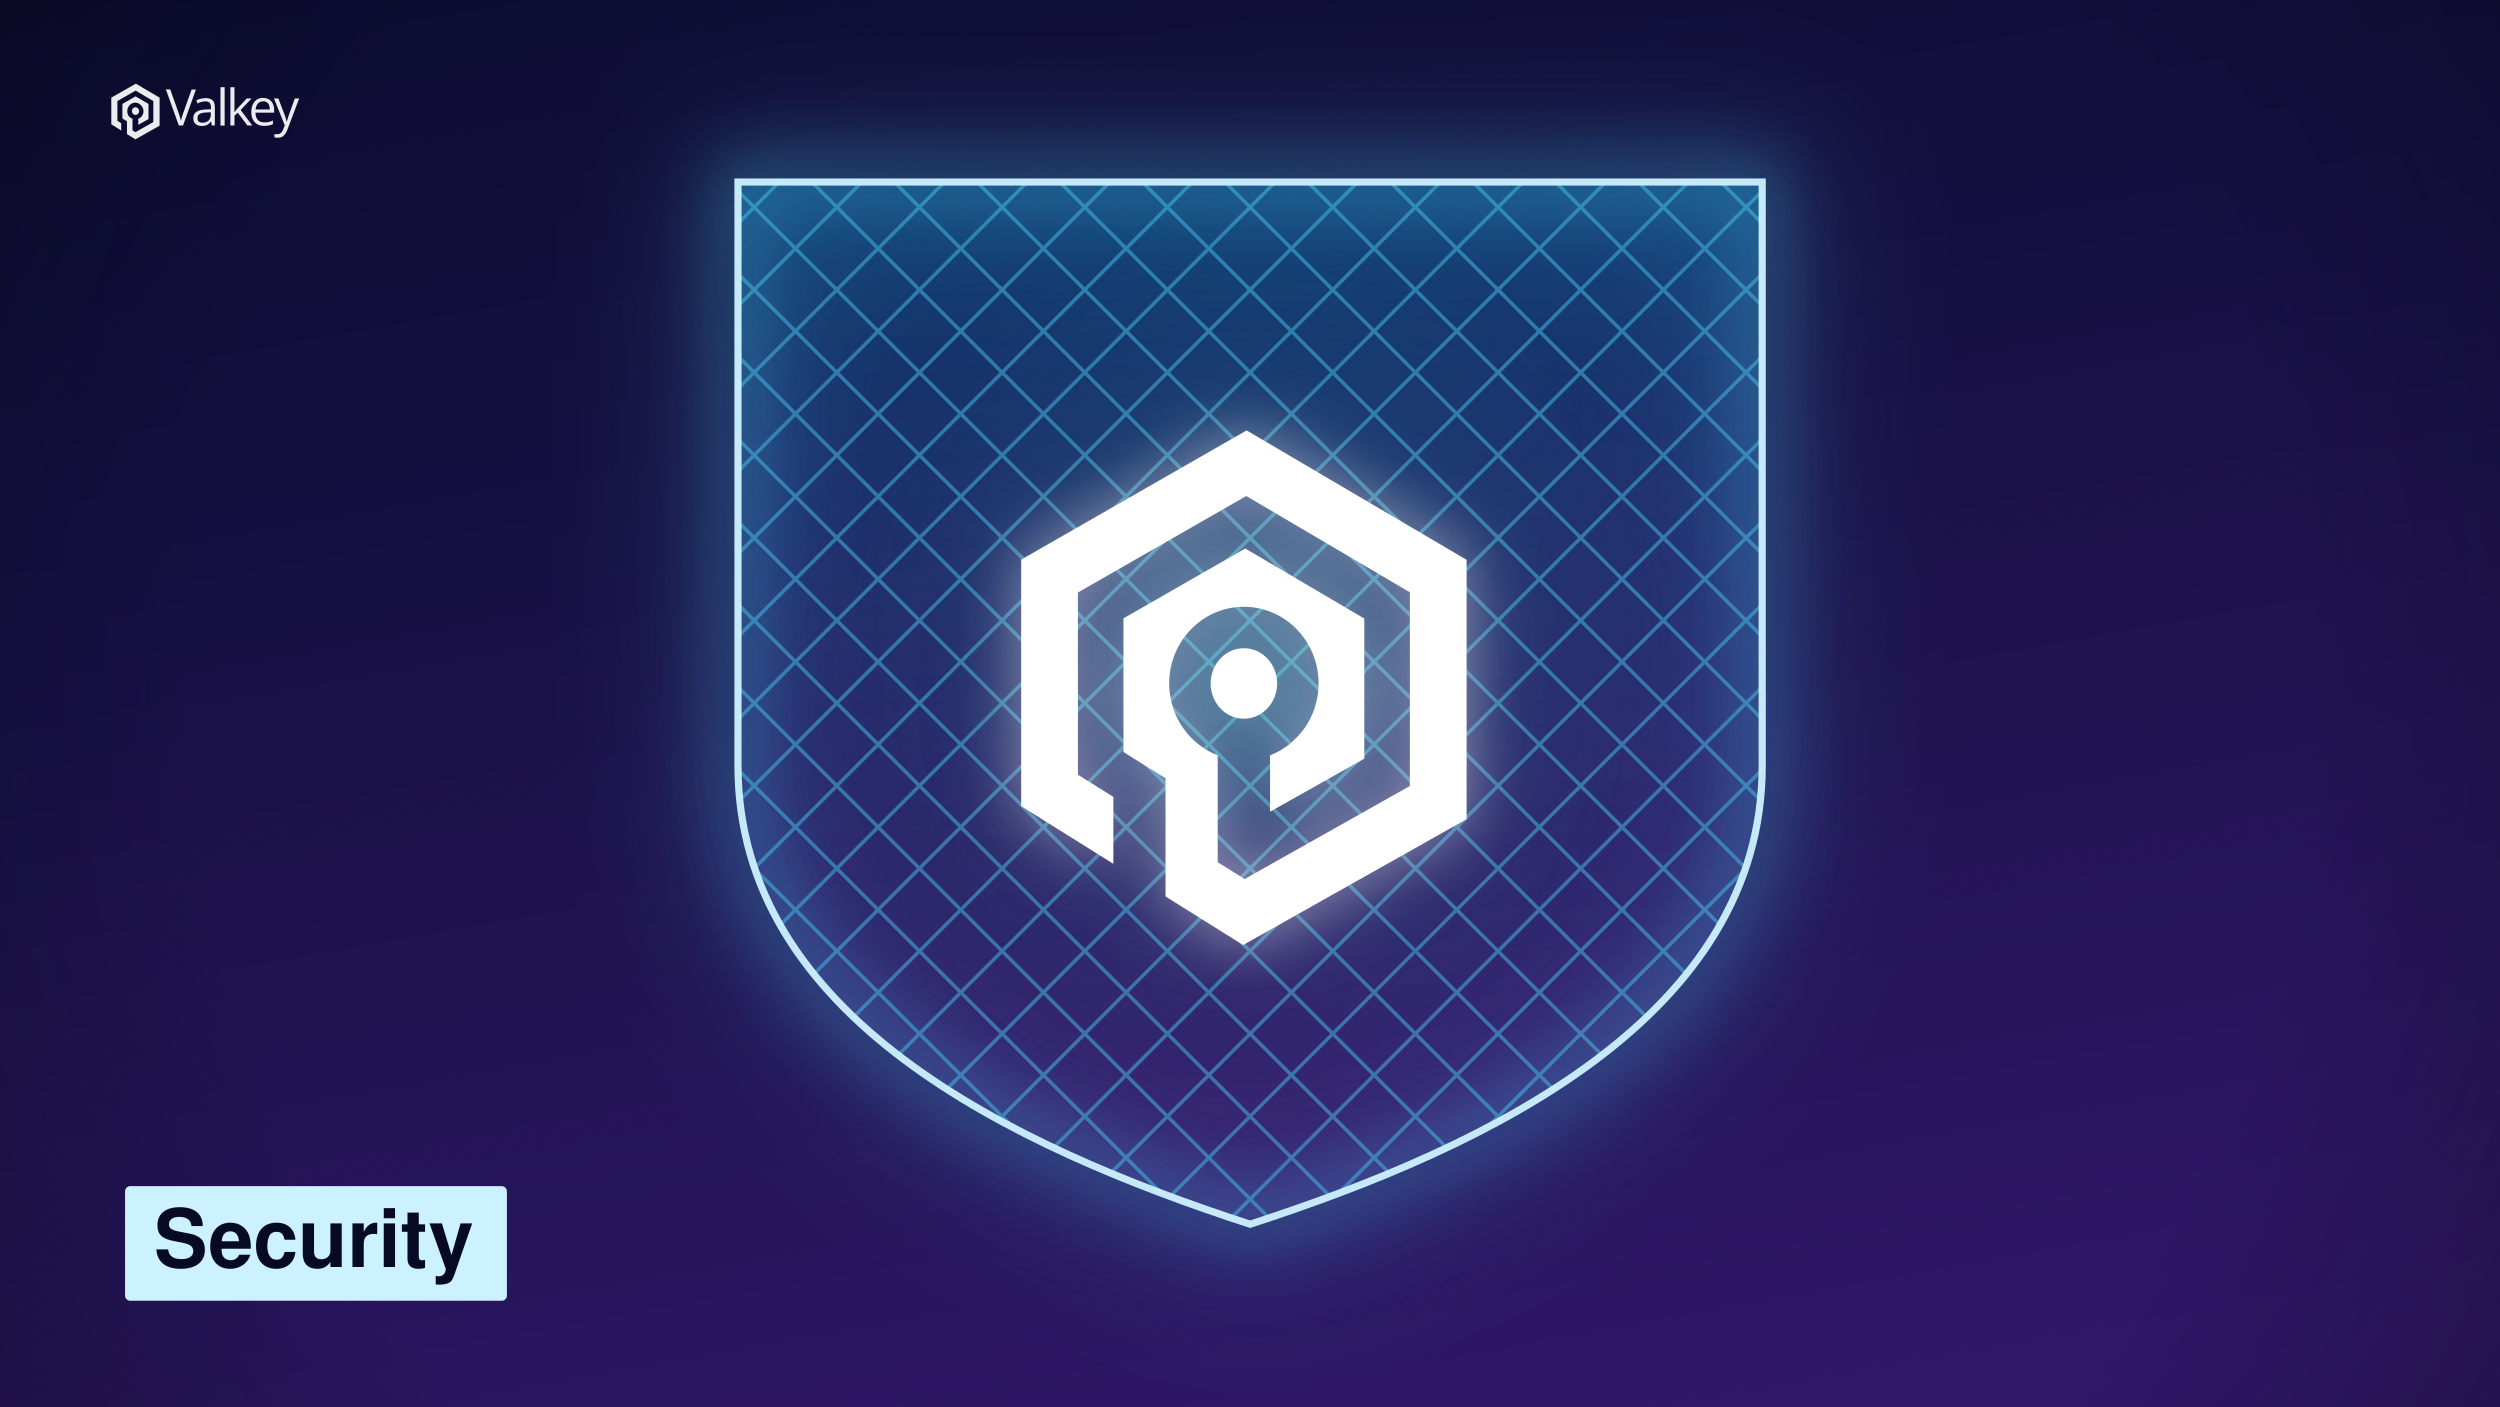
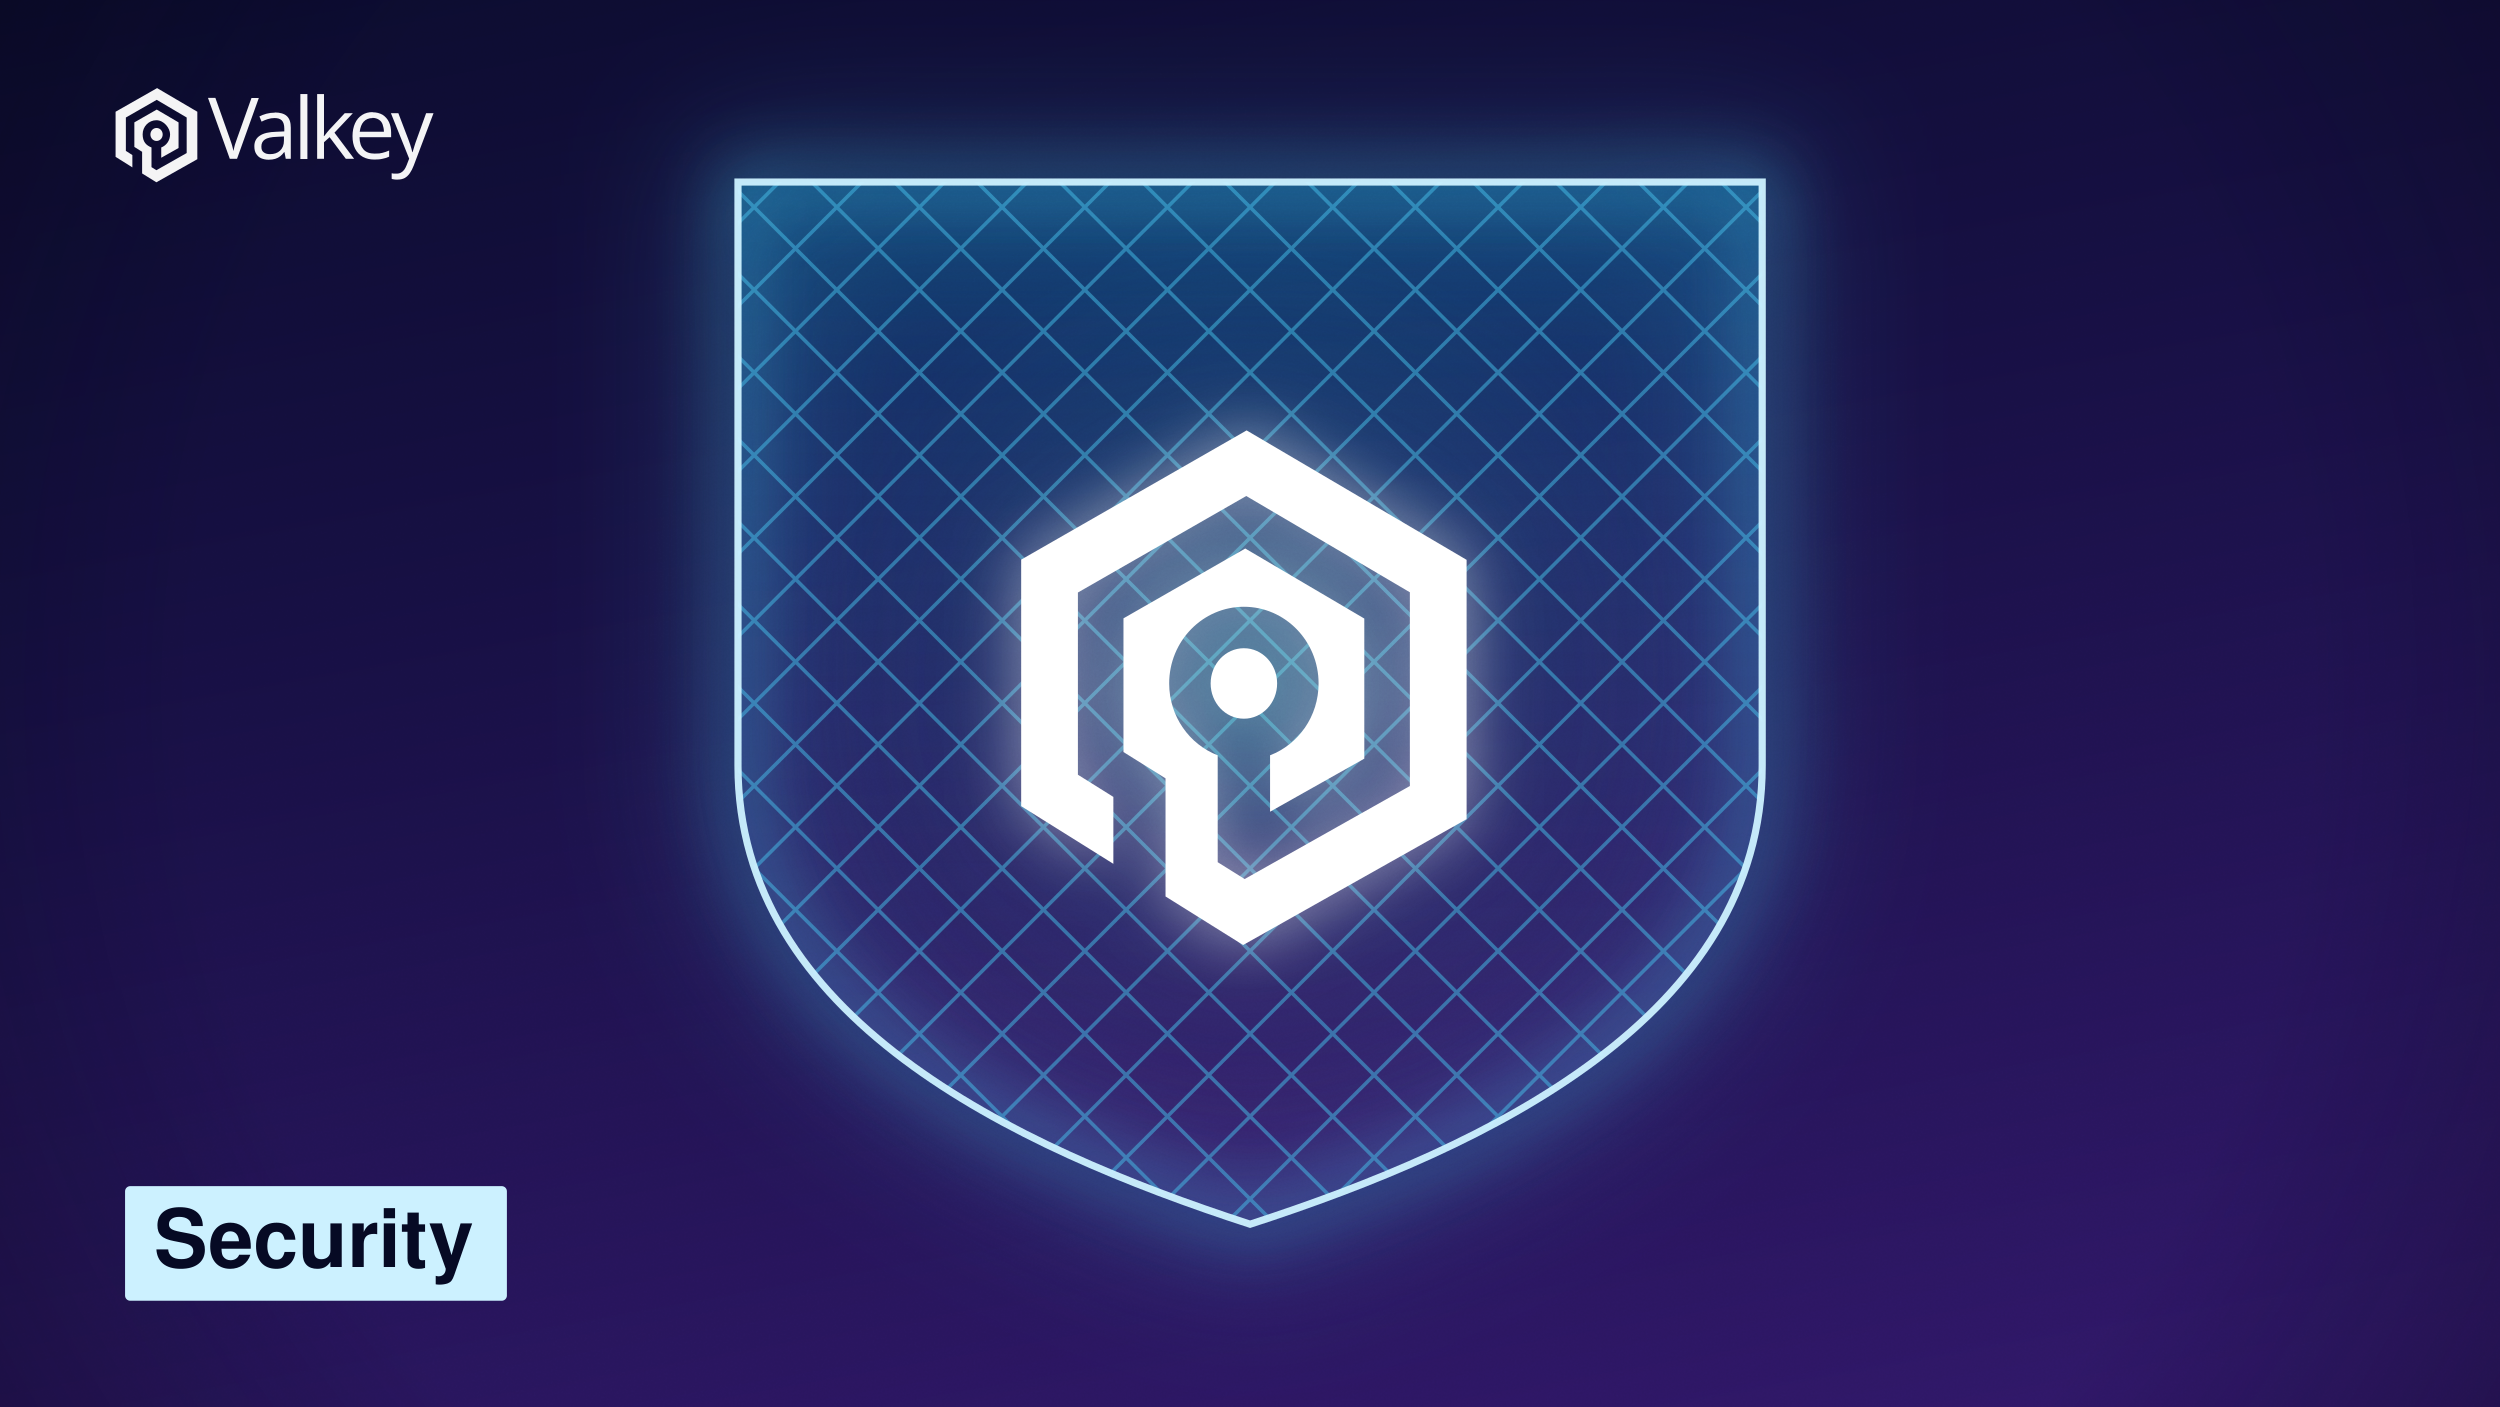
<svg xmlns="http://www.w3.org/2000/svg" width="1920" height="1080" viewBox="264.3 153.7 1391.3 782.6">
  <defs>
    <linearGradient id="sky" x1="0" y1="0" x2="0.32" y2="1">
      <stop offset="0" stop-color="#060A24" />
      <stop offset="0.48" stop-color="#171043" />
      <stop offset="1" stop-color="#301868" />
    </linearGradient>
    <radialGradient id="vignette" gradientUnits="userSpaceOnUse" cx="960" cy="540" r="1180">
      <stop offset="0.5" stop-color="#03040F" stop-opacity="0" />
      <stop offset="1" stop-color="#03040F" stop-opacity="0.8" />
    </radialGradient>
    <radialGradient id="scrim">
      <stop offset="0" stop-color="#060A24" stop-opacity="0.72" />
      <stop offset="0.6" stop-color="#060A24" stop-opacity="0.45" />
      <stop offset="1" stop-color="#060A24" stop-opacity="0" />
    </radialGradient>
    <filter id="grain" x="0" y="0" width="100%" height="100%">
      <feTurbulence type="fractalNoise" baseFrequency="0.85" numOctaves="4" stitchTiles="stitch" />
      <feColorMatrix type="saturate" values="0" />
    </filter>
    <radialGradient id="h-cyan">
      <stop offset="0" stop-color="#46BDE9" stop-opacity="0.75" />
      <stop offset="0.4" stop-color="#46BDE9" stop-opacity="0.22" />
      <stop offset="1" stop-color="#46BDE9" stop-opacity="0" />
    </radialGradient>
    <radialGradient id="h-ice">
      <stop offset="0" stop-color="#CCF1FF" stop-opacity="0.75" />
      <stop offset="0.4" stop-color="#CCF1FF" stop-opacity="0.22" />
      <stop offset="1" stop-color="#CCF1FF" stop-opacity="0" />
    </radialGradient>
    <radialGradient id="h-mint">
      <stop offset="0" stop-color="#2CD5C4" stop-opacity="0.75" />
      <stop offset="0.4" stop-color="#2CD5C4" stop-opacity="0.22" />
      <stop offset="1" stop-color="#2CD5C4" stop-opacity="0" />
    </radialGradient>
    <radialGradient id="h-coral">
      <stop offset="0" stop-color="#F65275" stop-opacity="0.75" />
      <stop offset="0.4" stop-color="#F65275" stop-opacity="0.22" />
      <stop offset="1" stop-color="#F65275" stop-opacity="0" />
    </radialGradient>
    <radialGradient id="h-violet">
      <stop offset="0" stop-color="#963CBD" stop-opacity="0.75" />
      <stop offset="0.4" stop-color="#963CBD" stop-opacity="0.22" />
      <stop offset="1" stop-color="#963CBD" stop-opacity="0" />
    </radialGradient>
    <radialGradient id="h-gold">
      <stop offset="0" stop-color="#FFB81C" stop-opacity="0.75" />
      <stop offset="0.4" stop-color="#FFB81C" stop-opacity="0.22" />
      <stop offset="1" stop-color="#FFB81C" stop-opacity="0" />
    </radialGradient>
    <filter id="blur3" x="-70%" y="-70%" width="240%" height="240%">
      <feGaussianBlur stdDeviation="3" />
    </filter>
    <filter id="blur8" x="-70%" y="-70%" width="240%" height="240%">
      <feGaussianBlur stdDeviation="8" />
    </filter>
    <filter id="blur18" x="-70%" y="-70%" width="240%" height="240%">
      <feGaussianBlur stdDeviation="18" />
    </filter>
    <filter id="blur40" x="-70%" y="-70%" width="240%" height="240%">
      <feGaussianBlur stdDeviation="40" />
    </filter>
  </defs>
  <rect width="1920" height="1080" fill="url(#sky)" />
  <clipPath id="shieldClean">
    <path d="M 675 255 L 1245 255 L 1245 579.8 C 1245 719 1094 791.5 960 835 C 826.1 791.5 675 719 675 579.8 Z" />
  </clipPath>
  <linearGradient id="shieldCleanFill" x1="0" y1="0" x2="0" y2="1">
    <stop offset="0" stop-color="#00A3E0" stop-opacity="0.3" />
    <stop offset="1" stop-color="#963CBD" stop-opacity="0.12" />
  </linearGradient>
  <g clip-path="url(#shieldClean)">
    <path d="M 675 255 L 1245 255 L 1245 579.8 C 1245 719 1094 791.5 960 835 C 826.1 791.5 675 719 675 579.8 Z" fill="url(#shieldCleanFill)" />
    <g opacity="0.5">
      <line x1="-720" y1="245" x2="-120" y2="845" stroke="#46BDE9" stroke-width="2" />
      <line x1="-120" y1="245" x2="-720" y2="845" stroke="#46BDE9" stroke-width="2" />
      <line x1="-674" y1="245" x2="-74" y2="845" stroke="#46BDE9" stroke-width="2" />
      <line x1="-74" y1="245" x2="-674" y2="845" stroke="#46BDE9" stroke-width="2" />
      <line x1="-628" y1="245" x2="-28" y2="845" stroke="#46BDE9" stroke-width="2" />
      <line x1="-28" y1="245" x2="-628" y2="845" stroke="#46BDE9" stroke-width="2" />
      <line x1="-582" y1="245" x2="18" y2="845" stroke="#46BDE9" stroke-width="2" />
      <line x1="18" y1="245" x2="-582" y2="845" stroke="#46BDE9" stroke-width="2" />
      <line x1="-536" y1="245" x2="64" y2="845" stroke="#46BDE9" stroke-width="2" />
      <line x1="64" y1="245" x2="-536" y2="845" stroke="#46BDE9" stroke-width="2" />
      <line x1="-490" y1="245" x2="110" y2="845" stroke="#46BDE9" stroke-width="2" />
      <line x1="110" y1="245" x2="-490" y2="845" stroke="#46BDE9" stroke-width="2" />
      <line x1="-444" y1="245" x2="156" y2="845" stroke="#46BDE9" stroke-width="2" />
      <line x1="156" y1="245" x2="-444" y2="845" stroke="#46BDE9" stroke-width="2" />
      <line x1="-398" y1="245" x2="202" y2="845" stroke="#46BDE9" stroke-width="2" />
      <line x1="202" y1="245" x2="-398" y2="845" stroke="#46BDE9" stroke-width="2" />
      <line x1="-352" y1="245" x2="248" y2="845" stroke="#46BDE9" stroke-width="2" />
      <line x1="248" y1="245" x2="-352" y2="845" stroke="#46BDE9" stroke-width="2" />
      <line x1="-306" y1="245" x2="294" y2="845" stroke="#46BDE9" stroke-width="2" />
      <line x1="294" y1="245" x2="-306" y2="845" stroke="#46BDE9" stroke-width="2" />
      <line x1="-260" y1="245" x2="340" y2="845" stroke="#46BDE9" stroke-width="2" />
      <line x1="340" y1="245" x2="-260" y2="845" stroke="#46BDE9" stroke-width="2" />
      <line x1="-214" y1="245" x2="386" y2="845" stroke="#46BDE9" stroke-width="2" />
      <line x1="386" y1="245" x2="-214" y2="845" stroke="#46BDE9" stroke-width="2" />
      <line x1="-168" y1="245" x2="432" y2="845" stroke="#46BDE9" stroke-width="2" />
      <line x1="432" y1="245" x2="-168" y2="845" stroke="#46BDE9" stroke-width="2" />
      <line x1="-122" y1="245" x2="478" y2="845" stroke="#46BDE9" stroke-width="2" />
      <line x1="478" y1="245" x2="-122" y2="845" stroke="#46BDE9" stroke-width="2" />
      <line x1="-76" y1="245" x2="524" y2="845" stroke="#46BDE9" stroke-width="2" />
      <line x1="524" y1="245" x2="-76" y2="845" stroke="#46BDE9" stroke-width="2" />
      <line x1="-30" y1="245" x2="570" y2="845" stroke="#46BDE9" stroke-width="2" />
      <line x1="570" y1="245" x2="-30" y2="845" stroke="#46BDE9" stroke-width="2" />
      <line x1="16" y1="245" x2="616" y2="845" stroke="#46BDE9" stroke-width="2" />
      <line x1="616" y1="245" x2="16" y2="845" stroke="#46BDE9" stroke-width="2" />
      <line x1="62" y1="245" x2="662" y2="845" stroke="#46BDE9" stroke-width="2" />
      <line x1="662" y1="245" x2="62" y2="845" stroke="#46BDE9" stroke-width="2" />
      <line x1="108" y1="245" x2="708" y2="845" stroke="#46BDE9" stroke-width="2" />
      <line x1="708" y1="245" x2="108" y2="845" stroke="#46BDE9" stroke-width="2" />
      <line x1="154" y1="245" x2="754" y2="845" stroke="#46BDE9" stroke-width="2" />
      <line x1="754" y1="245" x2="154" y2="845" stroke="#46BDE9" stroke-width="2" />
      <line x1="200" y1="245" x2="800" y2="845" stroke="#46BDE9" stroke-width="2" />
      <line x1="800" y1="245" x2="200" y2="845" stroke="#46BDE9" stroke-width="2" />
      <line x1="246" y1="245" x2="846" y2="845" stroke="#46BDE9" stroke-width="2" />
      <line x1="846" y1="245" x2="246" y2="845" stroke="#46BDE9" stroke-width="2" />
      <line x1="292" y1="245" x2="892" y2="845" stroke="#46BDE9" stroke-width="2" />
      <line x1="892" y1="245" x2="292" y2="845" stroke="#46BDE9" stroke-width="2" />
      <line x1="338" y1="245" x2="938" y2="845" stroke="#46BDE9" stroke-width="2" />
      <line x1="938" y1="245" x2="338" y2="845" stroke="#46BDE9" stroke-width="2" />
      <line x1="384" y1="245" x2="984" y2="845" stroke="#46BDE9" stroke-width="2" />
      <line x1="984" y1="245" x2="384" y2="845" stroke="#46BDE9" stroke-width="2" />
      <line x1="430" y1="245" x2="1030" y2="845" stroke="#46BDE9" stroke-width="2" />
      <line x1="1030" y1="245" x2="430" y2="845" stroke="#46BDE9" stroke-width="2" />
      <line x1="476" y1="245" x2="1076" y2="845" stroke="#46BDE9" stroke-width="2" />
      <line x1="1076" y1="245" x2="476" y2="845" stroke="#46BDE9" stroke-width="2" />
      <line x1="522" y1="245" x2="1122" y2="845" stroke="#46BDE9" stroke-width="2" />
      <line x1="1122" y1="245" x2="522" y2="845" stroke="#46BDE9" stroke-width="2" />
      <line x1="568" y1="245" x2="1168" y2="845" stroke="#46BDE9" stroke-width="2" />
      <line x1="1168" y1="245" x2="568" y2="845" stroke="#46BDE9" stroke-width="2" />
      <line x1="614" y1="245" x2="1214" y2="845" stroke="#46BDE9" stroke-width="2" />
      <line x1="1214" y1="245" x2="614" y2="845" stroke="#46BDE9" stroke-width="2" />
      <line x1="660" y1="245" x2="1260" y2="845" stroke="#46BDE9" stroke-width="2" />
      <line x1="1260" y1="245" x2="660" y2="845" stroke="#46BDE9" stroke-width="2" />
      <line x1="706" y1="245" x2="1306" y2="845" stroke="#46BDE9" stroke-width="2" />
      <line x1="1306" y1="245" x2="706" y2="845" stroke="#46BDE9" stroke-width="2" />
      <line x1="752" y1="245" x2="1352" y2="845" stroke="#46BDE9" stroke-width="2" />
      <line x1="1352" y1="245" x2="752" y2="845" stroke="#46BDE9" stroke-width="2" />
      <line x1="798" y1="245" x2="1398" y2="845" stroke="#46BDE9" stroke-width="2" />
      <line x1="1398" y1="245" x2="798" y2="845" stroke="#46BDE9" stroke-width="2" />
      <line x1="844" y1="245" x2="1444" y2="845" stroke="#46BDE9" stroke-width="2" />
      <line x1="1444" y1="245" x2="844" y2="845" stroke="#46BDE9" stroke-width="2" />
      <line x1="890" y1="245" x2="1490" y2="845" stroke="#46BDE9" stroke-width="2" />
      <line x1="1490" y1="245" x2="890" y2="845" stroke="#46BDE9" stroke-width="2" />
      <line x1="936" y1="245" x2="1536" y2="845" stroke="#46BDE9" stroke-width="2" />
      <line x1="1536" y1="245" x2="936" y2="845" stroke="#46BDE9" stroke-width="2" />
      <line x1="982" y1="245" x2="1582" y2="845" stroke="#46BDE9" stroke-width="2" />
      <line x1="1582" y1="245" x2="982" y2="845" stroke="#46BDE9" stroke-width="2" />
      <line x1="1028" y1="245" x2="1628" y2="845" stroke="#46BDE9" stroke-width="2" />
      <line x1="1628" y1="245" x2="1028" y2="845" stroke="#46BDE9" stroke-width="2" />
      <line x1="1074" y1="245" x2="1674" y2="845" stroke="#46BDE9" stroke-width="2" />
      <line x1="1674" y1="245" x2="1074" y2="845" stroke="#46BDE9" stroke-width="2" />
      <line x1="1120" y1="245" x2="1720" y2="845" stroke="#46BDE9" stroke-width="2" />
      <line x1="1720" y1="245" x2="1120" y2="845" stroke="#46BDE9" stroke-width="2" />
      <line x1="1166" y1="245" x2="1766" y2="845" stroke="#46BDE9" stroke-width="2" />
      <line x1="1766" y1="245" x2="1166" y2="845" stroke="#46BDE9" stroke-width="2" />
      <line x1="1212" y1="245" x2="1812" y2="845" stroke="#46BDE9" stroke-width="2" />
      <line x1="1812" y1="245" x2="1212" y2="845" stroke="#46BDE9" stroke-width="2" />
      <line x1="1258" y1="245" x2="1858" y2="845" stroke="#46BDE9" stroke-width="2" />
      <line x1="1858" y1="245" x2="1258" y2="845" stroke="#46BDE9" stroke-width="2" />
      <line x1="1304" y1="245" x2="1904" y2="845" stroke="#46BDE9" stroke-width="2" />
      <line x1="1904" y1="245" x2="1304" y2="845" stroke="#46BDE9" stroke-width="2" />
      <line x1="1350" y1="245" x2="1950" y2="845" stroke="#46BDE9" stroke-width="2" />
      <line x1="1950" y1="245" x2="1350" y2="845" stroke="#46BDE9" stroke-width="2" />
      <line x1="1396" y1="245" x2="1996" y2="845" stroke="#46BDE9" stroke-width="2" />
      <line x1="1996" y1="245" x2="1396" y2="845" stroke="#46BDE9" stroke-width="2" />
      <line x1="1442" y1="245" x2="2042" y2="845" stroke="#46BDE9" stroke-width="2" />
      <line x1="2042" y1="245" x2="1442" y2="845" stroke="#46BDE9" stroke-width="2" />
      <line x1="1488" y1="245" x2="2088" y2="845" stroke="#46BDE9" stroke-width="2" />
      <line x1="2088" y1="245" x2="1488" y2="845" stroke="#46BDE9" stroke-width="2" />
      <line x1="1534" y1="245" x2="2134" y2="845" stroke="#46BDE9" stroke-width="2" />
      <line x1="2134" y1="245" x2="1534" y2="845" stroke="#46BDE9" stroke-width="2" />
      <line x1="1580" y1="245" x2="2180" y2="845" stroke="#46BDE9" stroke-width="2" />
      <line x1="2180" y1="245" x2="1580" y2="845" stroke="#46BDE9" stroke-width="2" />
      <line x1="1626" y1="245" x2="2226" y2="845" stroke="#46BDE9" stroke-width="2" />
      <line x1="2226" y1="245" x2="1626" y2="845" stroke="#46BDE9" stroke-width="2" />
      <line x1="1672" y1="245" x2="2272" y2="845" stroke="#46BDE9" stroke-width="2" />
      <line x1="2272" y1="245" x2="1672" y2="845" stroke="#46BDE9" stroke-width="2" />
      <line x1="1718" y1="245" x2="2318" y2="845" stroke="#46BDE9" stroke-width="2" />
      <line x1="2318" y1="245" x2="1718" y2="845" stroke="#46BDE9" stroke-width="2" />
      <line x1="1764" y1="245" x2="2364" y2="845" stroke="#46BDE9" stroke-width="2" />
      <line x1="2364" y1="245" x2="1764" y2="845" stroke="#46BDE9" stroke-width="2" />
      <line x1="1810" y1="245" x2="2410" y2="845" stroke="#46BDE9" stroke-width="2" />
      <line x1="2410" y1="245" x2="1810" y2="845" stroke="#46BDE9" stroke-width="2" />
      <line x1="1856" y1="245" x2="2456" y2="845" stroke="#46BDE9" stroke-width="2" />
      <line x1="2456" y1="245" x2="1856" y2="845" stroke="#46BDE9" stroke-width="2" />
      <line x1="1902" y1="245" x2="2502" y2="845" stroke="#46BDE9" stroke-width="2" />
      <line x1="2502" y1="245" x2="1902" y2="845" stroke="#46BDE9" stroke-width="2" />
      <line x1="1948" y1="245" x2="2548" y2="845" stroke="#46BDE9" stroke-width="2" />
      <line x1="2548" y1="245" x2="1948" y2="845" stroke="#46BDE9" stroke-width="2" />
      <line x1="1994" y1="245" x2="2594" y2="845" stroke="#46BDE9" stroke-width="2" />
      <line x1="2594" y1="245" x2="1994" y2="845" stroke="#46BDE9" stroke-width="2" />
      <line x1="2040" y1="245" x2="2640" y2="845" stroke="#46BDE9" stroke-width="2" />
      <line x1="2640" y1="245" x2="2040" y2="845" stroke="#46BDE9" stroke-width="2" />
    </g>
  </g>
  <path d="M 675 255 L 1245 255 L 1245 579.8 C 1245 719 1094 791.5 960 835 C 826.1 791.5 675 719 675 579.8 Z" fill="none" stroke="#46BDE9" stroke-width="34" opacity="0.3" filter="url(#blur40)" />
  <path d="M 675 255 L 1245 255 L 1245 579.8 C 1245 719 1094 791.5 960 835 C 826.1 791.5 675 719 675 579.8 Z" fill="none" stroke="#46BDE9" stroke-width="16" opacity="0.45" filter="url(#blur18)" />
  <path d="M 675 255 L 1245 255 L 1245 579.8 C 1245 719 1094 791.5 960 835 C 826.1 791.5 675 719 675 579.8 Z" fill="none" stroke="#CCF1FF" stroke-width="4" opacity="0.95" />
  <circle cx="960" cy="535" r="250" fill="url(#h-mint)" opacity="0.45" />
  <g filter="url(#blur18)" opacity="0.5">
    <g transform="translate(828.5 385) scale(4.1096)">
      <path d="M 13.482 60.695 L 0.998 52.884 L 0.998 19.503 L 31.528 2.001 L 61.318 19.532 L 61.318 54.645 L 31.055 71.689 L 20.548 65.116 L 20.548 51.041 L 20.548 49.12 L 14.852 45.556 L 14.852 27.453 L 31.346 17.997 L 47.464 27.482 L 47.464 46.451 L 34.703 53.638 L 34.703 45.999 C 38.529 44.526 41.274 40.739 41.274 36.27 C 41.274 30.511 36.713 25.884 31.158 25.884 C 25.603 25.884 21.042 30.511 21.042 36.27 C 21.042 40.739 23.787 44.526 27.612 45.999 L 27.612 60.474 L 31.261 62.756 L 53.635 50.155 L 53.635 23.925 L 31.477 10.885 L 8.681 23.954 L 8.681 48.629 L 13.482 51.633 L 13.482 60.695 Z M 31.158 31.498 C 33.672 31.498 35.66 33.664 35.66 36.27 C 35.66 38.877 33.672 41.043 31.158 41.043 C 28.644 41.043 26.656 38.877 26.656 36.27 C 26.656 33.664 28.644 31.498 31.158 31.498 Z" fill="#FFFFFF" fill-rule="evenodd" />
    </g>
  </g>
  <g>
    <g transform="translate(828.5 385) scale(4.1096)">
      <path d="M 13.482 60.695 L 0.998 52.884 L 0.998 19.503 L 31.528 2.001 L 61.318 19.532 L 61.318 54.645 L 31.055 71.689 L 20.548 65.116 L 20.548 51.041 L 20.548 49.12 L 14.852 45.556 L 14.852 27.453 L 31.346 17.997 L 47.464 27.482 L 47.464 46.451 L 34.703 53.638 L 34.703 45.999 C 38.529 44.526 41.274 40.739 41.274 36.27 C 41.274 30.511 36.713 25.884 31.158 25.884 C 25.603 25.884 21.042 30.511 21.042 36.27 C 21.042 40.739 23.787 44.526 27.612 45.999 L 27.612 60.474 L 31.261 62.756 L 53.635 50.155 L 53.635 23.925 L 31.477 10.885 L 8.681 23.954 L 8.681 48.629 L 13.482 51.633 L 13.482 60.695 Z M 31.158 31.498 C 33.672 31.498 35.66 33.664 35.66 36.27 C 35.66 38.877 33.672 41.043 31.158 41.043 C 28.644 41.043 26.656 38.877 26.656 36.27 C 26.656 33.664 28.644 31.498 31.158 31.498 Z" fill="#FFFFFF" fill-rule="evenodd" />
    </g>
  </g>
  <rect width="1920" height="1080" fill="url(#vignette)" />
  <rect width="1920" height="1080" filter="url(#grain)" opacity="0.055" style="mix-blend-mode:overlay" />
-   <g opacity="0.92">
-     <g transform="translate(322.8 196.7) scale(0.5934)">
+   <g opacity="0.95">
+     <g transform="translate(322.8 196.7) scale(1.00422)">
      <path d="M15.2,50l-9.4-5.9v-25L28.8,6l22.3,13.1v26.3l-22.7,12.8-7.9-4.9v-12l-4.3-2.7v-13.6l12.4-7.1,12.1,7.1v14.2l-9.6,5.4v-5.7c2.9-1.1,4.9-3.9,4.9-7.3s-3.4-7.8-7.6-7.8-7.6,3.5-7.6,7.8,2.1,6.2,4.9,7.3v10.9l2.7,1.7,16.8-9.5v-19.7l-16.6-9.8-17.1,9.8v18.5l3.6,2.3v6.8ZM28.5,28.1c1.9,0,3.4,1.6,3.4,3.6s-1.5,3.6-3.4,3.6-3.4-1.6-3.4-3.6,1.5-3.6,3.4-3.6Z" fill="#FFFFFF" fill-rule="evenodd" />
      <path d="M85.2,11.4l-12.1,33.8h-4l-12.1-33.8h4.1l7.9,22.3c.3.9.6,1.8.9,2.6.3.8.5,1.6.7,2.4.2.8.4,1.5.5,2.2.2-.7.3-1.4.5-2.2.2-.8.4-1.6.7-2.4.3-.8.6-1.7.9-2.6l7.9-22.2h4.2Z" fill="#FFFFFF" />
      <path d="M94,19.5c3,0,5.3.7,6.7,2,1.5,1.4,2.2,3.5,2.2,6.5v17.2h-2.8l-.7-3.7h-.2c-.7.9-1.4,1.7-2.2,2.3-.8.6-1.7,1.1-2.7,1.4-1,.3-2.2.5-3.7.5s-2.9-.3-4.1-.8c-1.2-.5-2.1-1.4-2.8-2.5-.7-1.1-1-2.5-1-4.2,0-2.5,1-4.5,3-5.8,2-1.4,5.1-2.1,9.2-2.2l4.4-.2v-1.5c0-2.2-.5-3.7-1.4-4.6-.9-.9-2.3-1.3-4-1.3-1.3,0-2.6.2-3.8.6-1.2.4-2.3.8-3.4,1.4l-1.2-2.9c1.1-.6,2.5-1.1,3.9-1.5,1.5-.4,3-.6,4.7-.6h0ZM99.1,32.8l-3.9.2c-3.2.1-5.4.6-6.7,1.5s-1.9,2.2-1.9,3.9.4,2.5,1.3,3.2c.9.7,2,1,3.5,1,2.3,0,4.1-.6,5.5-1.9s2.2-3.1,2.2-5.6v-2.3Z" fill="#FFFFFF" />
      <path d="M112.1,45.3h-3.9V9.3h3.9v36Z" fill="#FFFFFF" />
      <path d="M121.3,9.3v18.7c0,.6,0,1.4,0,2.3,0,.9,0,1.7-.1,2.3h.2c.3-.4.8-1,1.4-1.8.6-.8,1.2-1.4,1.6-1.9l8.4-9h4.5l-10.2,10.8,10.9,14.5h-4.6l-9-12-3.1,2.8v9.2h-3.8V9.3h3.8Z" fill="#FFFFFF" />
      <path d="M148.2,19.4c2.2,0,4,.5,5.6,1.4,1.5,1,2.7,2.3,3.5,4,.8,1.7,1.2,3.7,1.2,6v2.4h-17.5c0,3,.8,5.2,2.2,6.8s3.5,2.3,6.1,2.3,3-.1,4.3-.4c1.2-.3,2.5-.7,3.8-1.3v3.4c-1.3.6-2.6,1-3.8,1.2-1.2.3-2.7.4-4.4.4-2.4,0-4.6-.5-6.4-1.5-1.8-1-3.2-2.5-4.2-4.4-1-1.9-1.5-4.3-1.5-7.1,0-2.7.5-5.1,1.4-7.1.9-2,2.2-3.5,3.9-4.6,1.7-1.1,3.7-1.6,5.9-1.6h0ZM148.2,22.6c-2.1,0-3.7.7-4.9,2-1.2,1.3-1.9,3.2-2.2,5.6h13.4c0-1.5-.3-2.8-.7-4-.4-1.2-1.1-2.1-2.1-2.7-.9-.6-2.1-1-3.6-1Z" fill="#FFFFFF" />
      <path d="M158.4,19.9h4.1l5.6,14.7c.3.9.6,1.7.9,2.5.3.8.5,1.5.7,2.3.2.7.4,1.4.5,2.1h.2c.2-.8.5-1.8.9-3,.4-1.3.8-2.6,1.3-3.9l5.3-14.7h4.1l-11,29.1c-.6,1.6-1.3,2.9-2.1,4.1-.8,1.2-1.7,2-2.8,2.7-1.1.6-2.5.9-4,.9s-1.4,0-1.9-.1c-.6,0-1-.2-1.4-.3v-3.1c.3,0,.7.1,1.2.2.5,0,1,0,1.5,0,1,0,1.8-.2,2.5-.6.7-.4,1.3-.9,1.8-1.6.5-.7.9-1.5,1.3-2.5l1.4-3.6-10.2-25.4Z" fill="#FFFFFF" />
    </g>
  </g>
  <g>
    <rect x="333.9" y="813.8" width="212.5" height="63.8" rx="2.9" fill="#CCF1FF" />
    <text x="349.9" y="858.8" fill="#060A24" font-family="Helvetica Neue, Helvetica, Arial, sans-serif" font-size="44.9" font-weight="600">Security</text>
  </g>
</svg>
